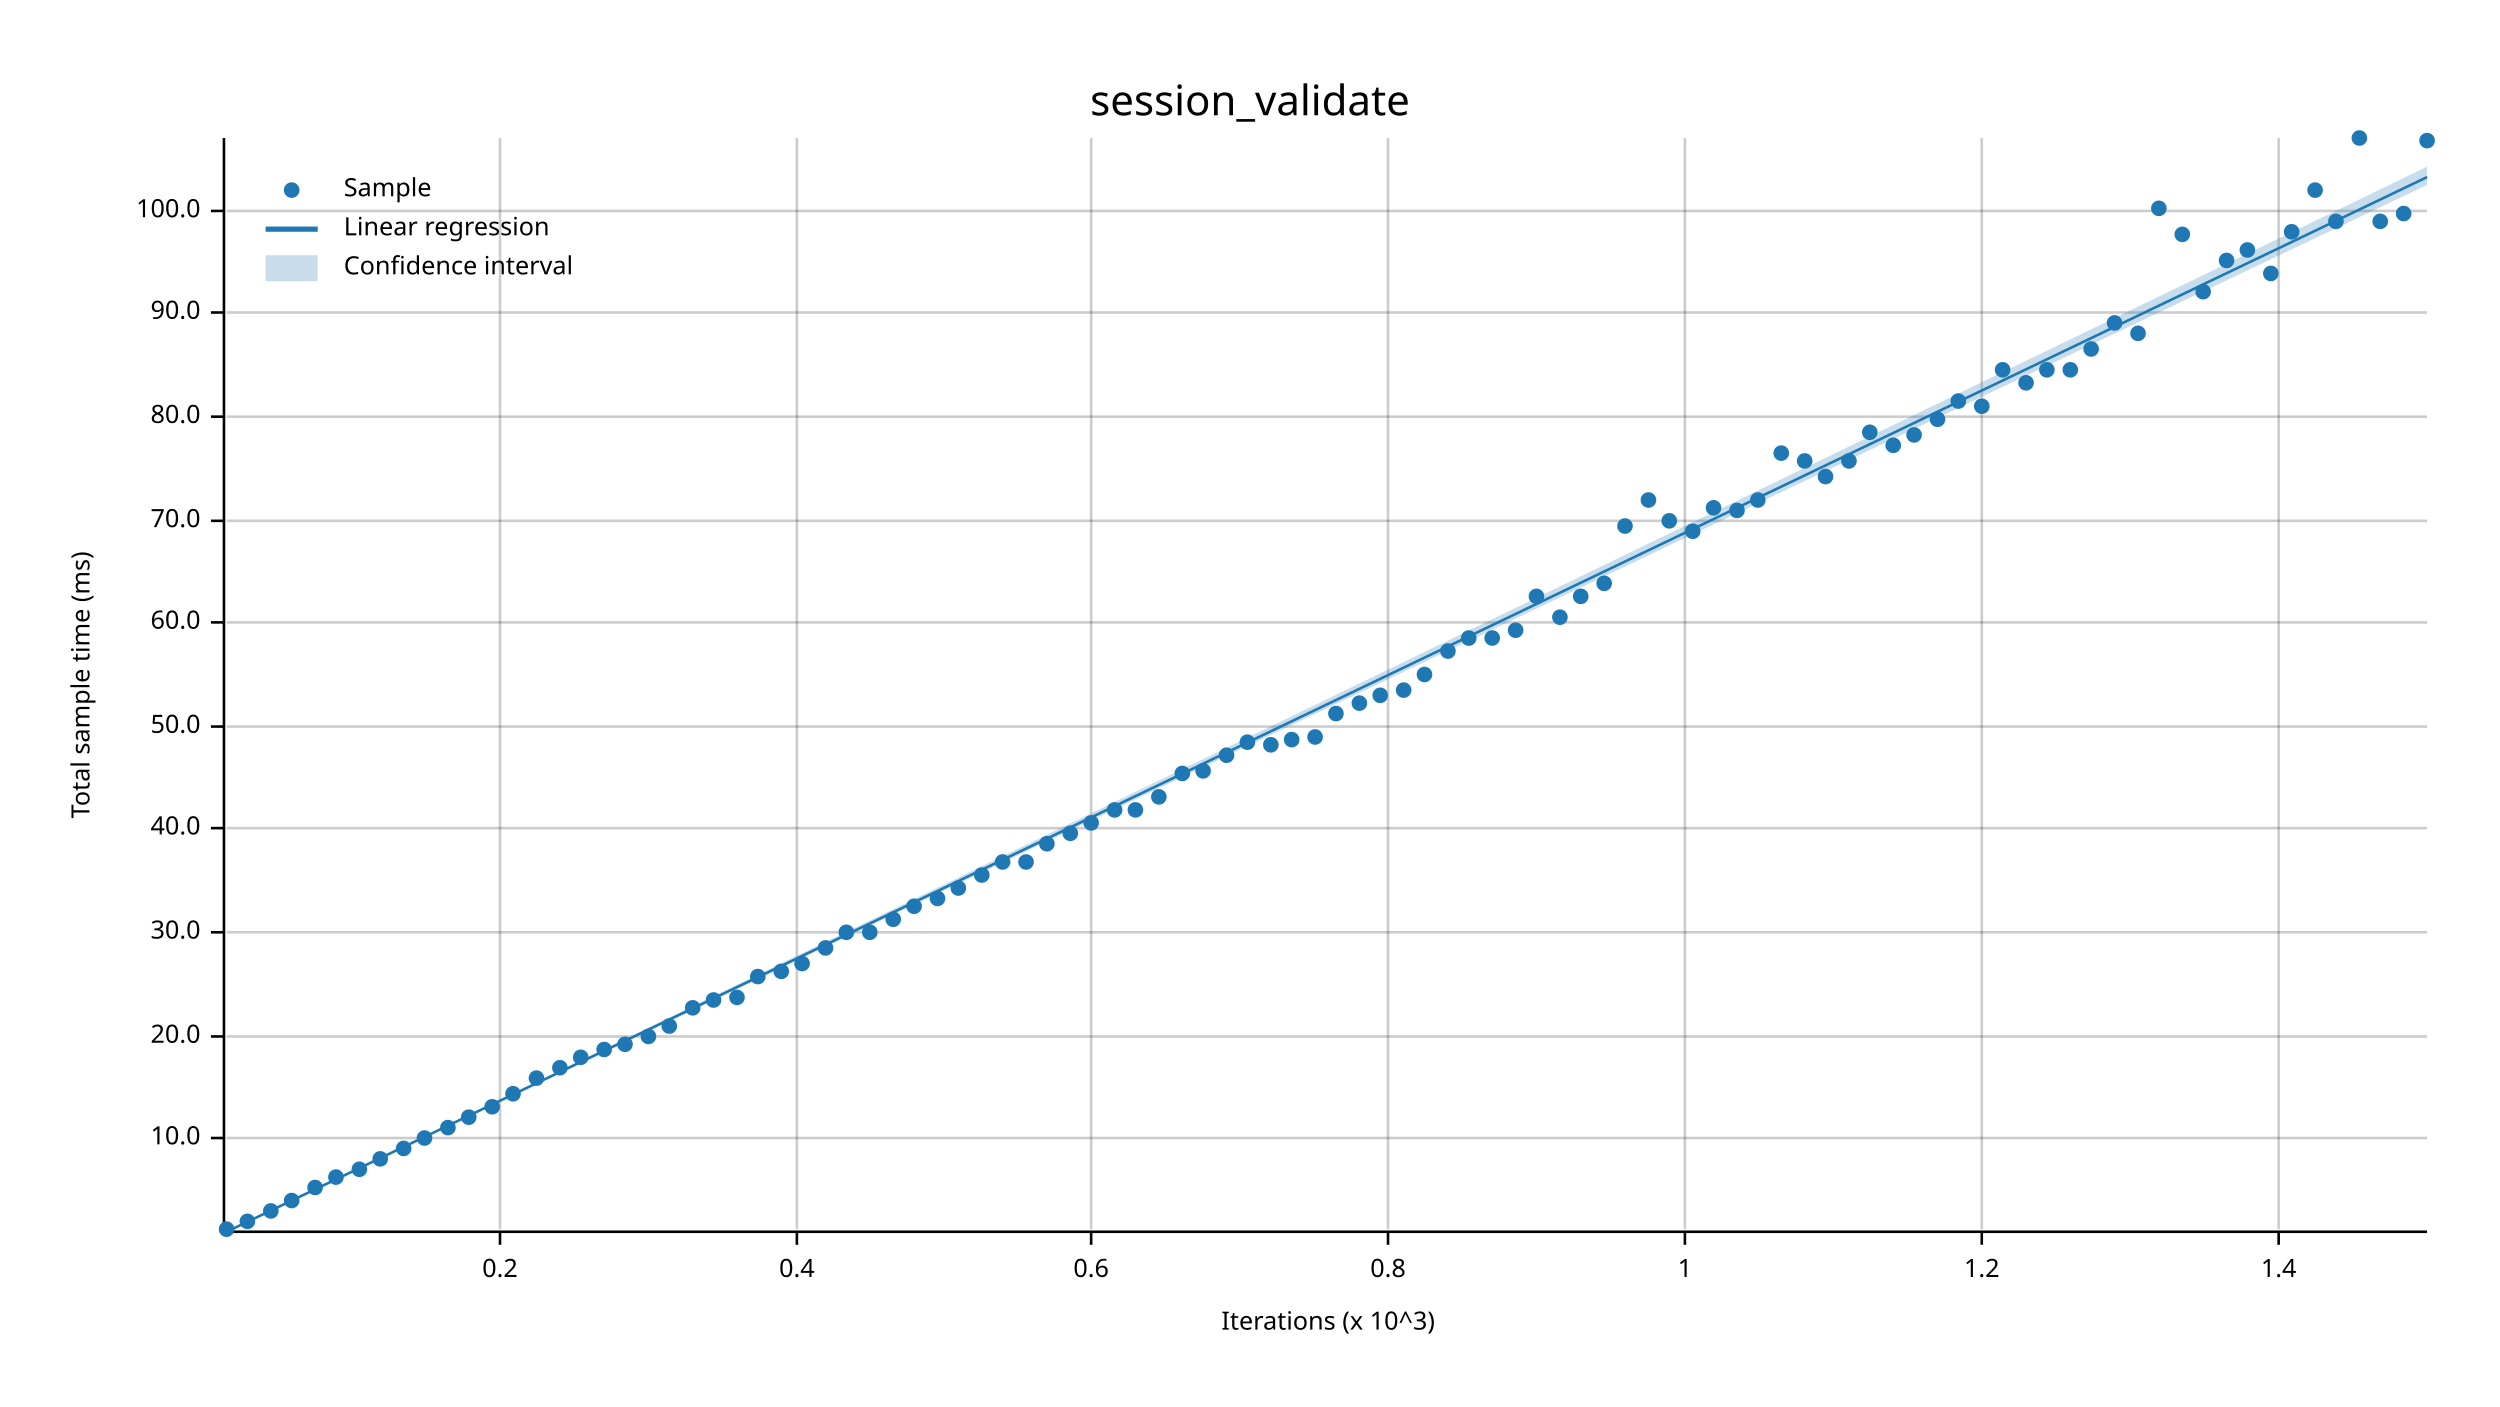
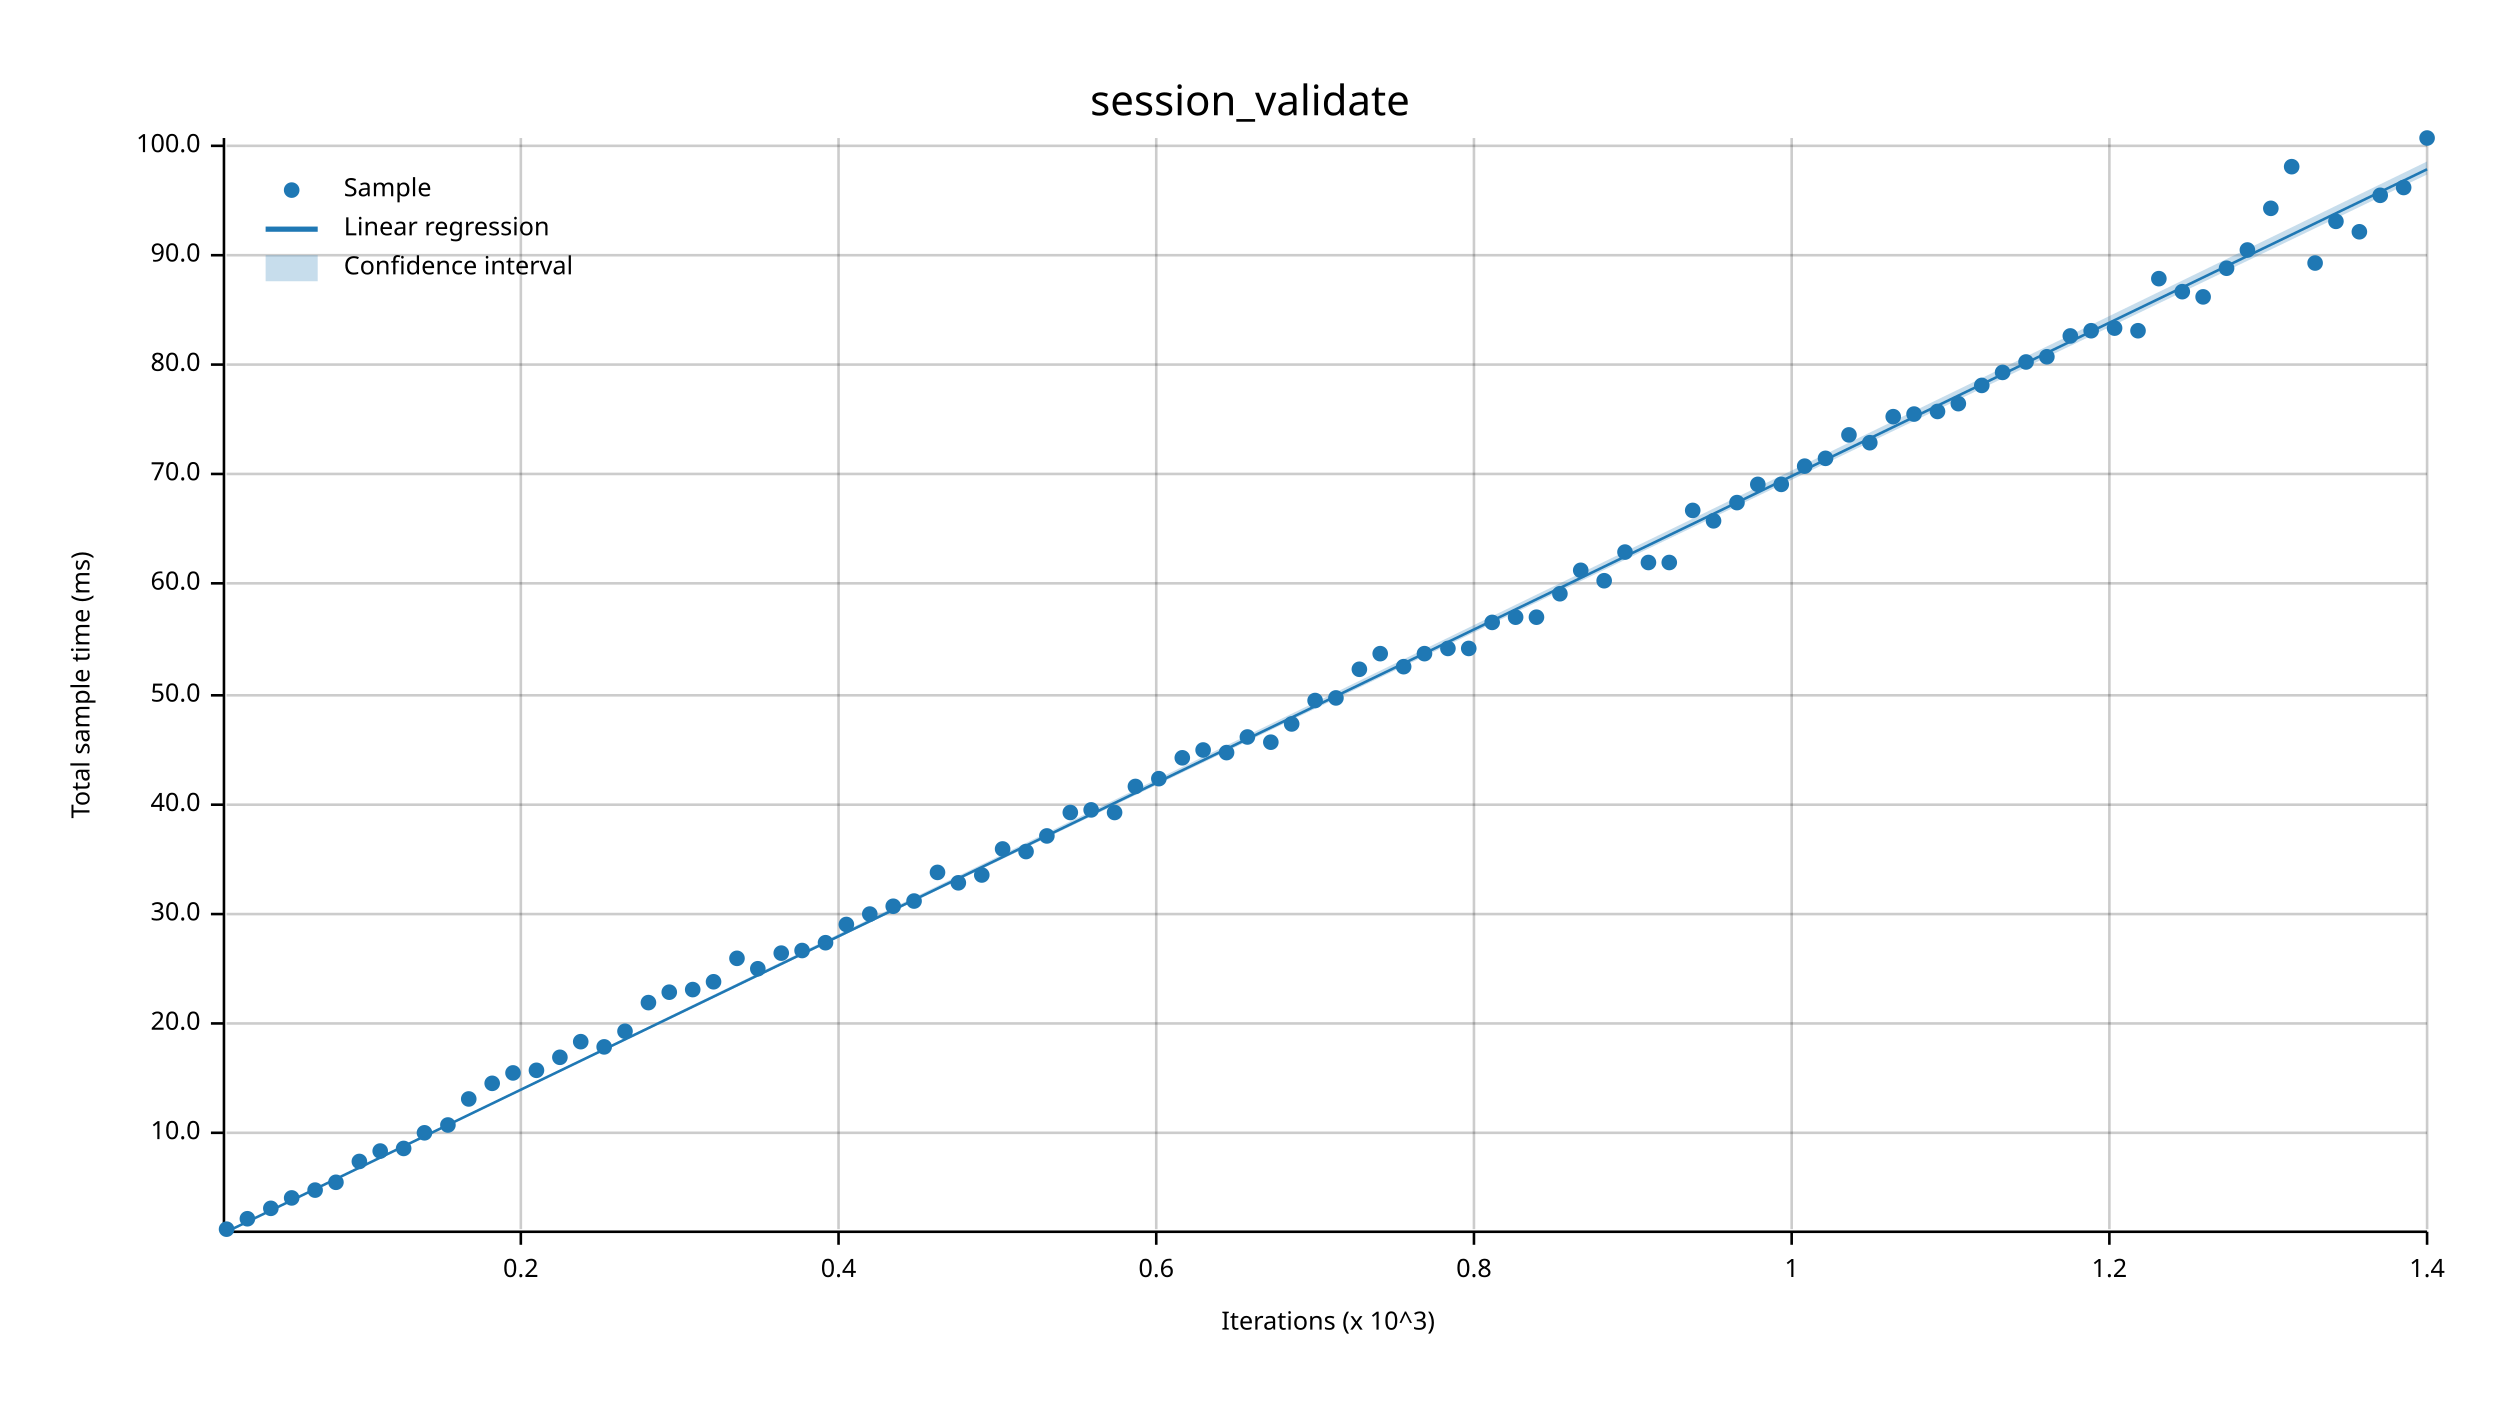
<svg xmlns="http://www.w3.org/2000/svg" width="960" height="540" viewBox="0 0 960 540">
  <text x="480" y="32" dy="0.76em" text-anchor="middle" font-family="sans-serif" font-size="16.129" opacity="1" fill="#000000">
session_validate
</text>
  <text x="27" y="263" dy="0.76em" text-anchor="middle" font-family="sans-serif" font-size="9.677" opacity="1" fill="#000000" transform="rotate(270, 27, 263)">
Total sample time (ms)
</text>
  <text x="510" y="513" dy="-0.5ex" text-anchor="middle" font-family="sans-serif" font-size="9.677" opacity="1" fill="#000000">
Iterations (x 10^3)
</text>
-   <line opacity="0.2" stroke="#000000" stroke-width="1" x1="192" y1="472" x2="192" y2="53" />
-   <line opacity="0.2" stroke="#000000" stroke-width="1" x1="306" y1="472" x2="306" y2="53" />
-   <line opacity="0.2" stroke="#000000" stroke-width="1" x1="419" y1="472" x2="419" y2="53" />
-   <line opacity="0.2" stroke="#000000" stroke-width="1" x1="533" y1="472" x2="533" y2="53" />
-   <line opacity="0.2" stroke="#000000" stroke-width="1" x1="647" y1="472" x2="647" y2="53" />
-   <line opacity="0.2" stroke="#000000" stroke-width="1" x1="761" y1="472" x2="761" y2="53" />
-   <line opacity="0.2" stroke="#000000" stroke-width="1" x1="875" y1="472" x2="875" y2="53" />
-   <line opacity="0.2" stroke="#000000" stroke-width="1" x1="87" y1="437" x2="932" y2="437" />
-   <line opacity="0.2" stroke="#000000" stroke-width="1" x1="87" y1="398" x2="932" y2="398" />
-   <line opacity="0.2" stroke="#000000" stroke-width="1" x1="87" y1="358" x2="932" y2="358" />
-   <line opacity="0.2" stroke="#000000" stroke-width="1" x1="87" y1="318" x2="932" y2="318" />
-   <line opacity="0.2" stroke="#000000" stroke-width="1" x1="87" y1="279" x2="932" y2="279" />
-   <line opacity="0.2" stroke="#000000" stroke-width="1" x1="87" y1="239" x2="932" y2="239" />
-   <line opacity="0.2" stroke="#000000" stroke-width="1" x1="87" y1="200" x2="932" y2="200" />
-   <line opacity="0.2" stroke="#000000" stroke-width="1" x1="87" y1="160" x2="932" y2="160" />
-   <line opacity="0.2" stroke="#000000" stroke-width="1" x1="87" y1="120" x2="932" y2="120" />
-   <line opacity="0.2" stroke="#000000" stroke-width="1" x1="87" y1="81" x2="932" y2="81" />
+   <line opacity="0.2" stroke="#000000" stroke-width="1" x1="200" y1="472" x2="200" y2="53" />
+   <line opacity="0.2" stroke="#000000" stroke-width="1" x1="322" y1="472" x2="322" y2="53" />
+   <line opacity="0.2" stroke="#000000" stroke-width="1" x1="444" y1="472" x2="444" y2="53" />
+   <line opacity="0.2" stroke="#000000" stroke-width="1" x1="566" y1="472" x2="566" y2="53" />
+   <line opacity="0.2" stroke="#000000" stroke-width="1" x1="688" y1="472" x2="688" y2="53" />
+   <line opacity="0.2" stroke="#000000" stroke-width="1" x1="810" y1="472" x2="810" y2="53" />
+   <line opacity="0.2" stroke="#000000" stroke-width="1" x1="932" y1="472" x2="932" y2="53" />
+   <line opacity="0.2" stroke="#000000" stroke-width="1" x1="87" y1="435" x2="932" y2="435" />
+   <line opacity="0.2" stroke="#000000" stroke-width="1" x1="87" y1="393" x2="932" y2="393" />
+   <line opacity="0.2" stroke="#000000" stroke-width="1" x1="87" y1="351" x2="932" y2="351" />
+   <line opacity="0.2" stroke="#000000" stroke-width="1" x1="87" y1="309" x2="932" y2="309" />
+   <line opacity="0.2" stroke="#000000" stroke-width="1" x1="87" y1="267" x2="932" y2="267" />
+   <line opacity="0.2" stroke="#000000" stroke-width="1" x1="87" y1="224" x2="932" y2="224" />
+   <line opacity="0.2" stroke="#000000" stroke-width="1" x1="87" y1="182" x2="932" y2="182" />
+   <line opacity="0.2" stroke="#000000" stroke-width="1" x1="87" y1="140" x2="932" y2="140" />
+   <line opacity="0.2" stroke="#000000" stroke-width="1" x1="87" y1="98" x2="932" y2="98" />
+   <line opacity="0.2" stroke="#000000" stroke-width="1" x1="87" y1="56" x2="932" y2="56" />
  <polyline fill="none" opacity="1" stroke="#000000" stroke-width="1" points="86,53 86,472 " />
-   <text x="77" y="437" dy="0.5ex" text-anchor="end" font-family="sans-serif" font-size="9.677" opacity="1" fill="#000000">
+   <text x="77" y="435" dy="0.5ex" text-anchor="end" font-family="sans-serif" font-size="9.677" opacity="1" fill="#000000">
10.0
</text>
-   <polyline fill="none" opacity="1" stroke="#000000" stroke-width="1" points="81,437 86,437 " />
-   <text x="77" y="398" dy="0.5ex" text-anchor="end" font-family="sans-serif" font-size="9.677" opacity="1" fill="#000000">
+   <polyline fill="none" opacity="1" stroke="#000000" stroke-width="1" points="81,435 86,435 " />
+   <text x="77" y="393" dy="0.5ex" text-anchor="end" font-family="sans-serif" font-size="9.677" opacity="1" fill="#000000">
20.0
</text>
-   <polyline fill="none" opacity="1" stroke="#000000" stroke-width="1" points="81,398 86,398 " />
-   <text x="77" y="358" dy="0.5ex" text-anchor="end" font-family="sans-serif" font-size="9.677" opacity="1" fill="#000000">
+   <polyline fill="none" opacity="1" stroke="#000000" stroke-width="1" points="81,393 86,393 " />
+   <text x="77" y="351" dy="0.5ex" text-anchor="end" font-family="sans-serif" font-size="9.677" opacity="1" fill="#000000">
30.0
</text>
-   <polyline fill="none" opacity="1" stroke="#000000" stroke-width="1" points="81,358 86,358 " />
-   <text x="77" y="318" dy="0.5ex" text-anchor="end" font-family="sans-serif" font-size="9.677" opacity="1" fill="#000000">
+   <polyline fill="none" opacity="1" stroke="#000000" stroke-width="1" points="81,351 86,351 " />
+   <text x="77" y="309" dy="0.5ex" text-anchor="end" font-family="sans-serif" font-size="9.677" opacity="1" fill="#000000">
40.0
</text>
-   <polyline fill="none" opacity="1" stroke="#000000" stroke-width="1" points="81,318 86,318 " />
-   <text x="77" y="279" dy="0.5ex" text-anchor="end" font-family="sans-serif" font-size="9.677" opacity="1" fill="#000000">
+   <polyline fill="none" opacity="1" stroke="#000000" stroke-width="1" points="81,309 86,309 " />
+   <text x="77" y="267" dy="0.5ex" text-anchor="end" font-family="sans-serif" font-size="9.677" opacity="1" fill="#000000">
50.0
</text>
-   <polyline fill="none" opacity="1" stroke="#000000" stroke-width="1" points="81,279 86,279 " />
-   <text x="77" y="239" dy="0.5ex" text-anchor="end" font-family="sans-serif" font-size="9.677" opacity="1" fill="#000000">
+   <polyline fill="none" opacity="1" stroke="#000000" stroke-width="1" points="81,267 86,267 " />
+   <text x="77" y="224" dy="0.5ex" text-anchor="end" font-family="sans-serif" font-size="9.677" opacity="1" fill="#000000">
60.0
</text>
-   <polyline fill="none" opacity="1" stroke="#000000" stroke-width="1" points="81,239 86,239 " />
-   <text x="77" y="200" dy="0.5ex" text-anchor="end" font-family="sans-serif" font-size="9.677" opacity="1" fill="#000000">
+   <polyline fill="none" opacity="1" stroke="#000000" stroke-width="1" points="81,224 86,224 " />
+   <text x="77" y="182" dy="0.5ex" text-anchor="end" font-family="sans-serif" font-size="9.677" opacity="1" fill="#000000">
70.0
</text>
-   <polyline fill="none" opacity="1" stroke="#000000" stroke-width="1" points="81,200 86,200 " />
-   <text x="77" y="160" dy="0.5ex" text-anchor="end" font-family="sans-serif" font-size="9.677" opacity="1" fill="#000000">
+   <polyline fill="none" opacity="1" stroke="#000000" stroke-width="1" points="81,182 86,182 " />
+   <text x="77" y="140" dy="0.5ex" text-anchor="end" font-family="sans-serif" font-size="9.677" opacity="1" fill="#000000">
80.0
</text>
-   <polyline fill="none" opacity="1" stroke="#000000" stroke-width="1" points="81,160 86,160 " />
-   <text x="77" y="120" dy="0.5ex" text-anchor="end" font-family="sans-serif" font-size="9.677" opacity="1" fill="#000000">
+   <polyline fill="none" opacity="1" stroke="#000000" stroke-width="1" points="81,140 86,140 " />
+   <text x="77" y="98" dy="0.5ex" text-anchor="end" font-family="sans-serif" font-size="9.677" opacity="1" fill="#000000">
90.0
</text>
-   <polyline fill="none" opacity="1" stroke="#000000" stroke-width="1" points="81,120 86,120 " />
-   <text x="77" y="81" dy="0.5ex" text-anchor="end" font-family="sans-serif" font-size="9.677" opacity="1" fill="#000000">
+   <polyline fill="none" opacity="1" stroke="#000000" stroke-width="1" points="81,98 86,98 " />
+   <text x="77" y="56" dy="0.5ex" text-anchor="end" font-family="sans-serif" font-size="9.677" opacity="1" fill="#000000">
100.0
</text>
-   <polyline fill="none" opacity="1" stroke="#000000" stroke-width="1" points="81,81 86,81 " />
+   <polyline fill="none" opacity="1" stroke="#000000" stroke-width="1" points="81,56 86,56 " />
  <polyline fill="none" opacity="1" stroke="#000000" stroke-width="1" points="87,473 932,473 " />
-   <text x="192" y="483" dy="0.76em" text-anchor="middle" font-family="sans-serif" font-size="9.677" opacity="1" fill="#000000">
+   <text x="200" y="483" dy="0.76em" text-anchor="middle" font-family="sans-serif" font-size="9.677" opacity="1" fill="#000000">
0.2
</text>
-   <polyline fill="none" opacity="1" stroke="#000000" stroke-width="1" points="192,473 192,478 " />
-   <text x="306" y="483" dy="0.76em" text-anchor="middle" font-family="sans-serif" font-size="9.677" opacity="1" fill="#000000">
+   <polyline fill="none" opacity="1" stroke="#000000" stroke-width="1" points="200,473 200,478 " />
+   <text x="322" y="483" dy="0.76em" text-anchor="middle" font-family="sans-serif" font-size="9.677" opacity="1" fill="#000000">
0.4
</text>
-   <polyline fill="none" opacity="1" stroke="#000000" stroke-width="1" points="306,473 306,478 " />
-   <text x="419" y="483" dy="0.76em" text-anchor="middle" font-family="sans-serif" font-size="9.677" opacity="1" fill="#000000">
+   <polyline fill="none" opacity="1" stroke="#000000" stroke-width="1" points="322,473 322,478 " />
+   <text x="444" y="483" dy="0.76em" text-anchor="middle" font-family="sans-serif" font-size="9.677" opacity="1" fill="#000000">
0.6
</text>
-   <polyline fill="none" opacity="1" stroke="#000000" stroke-width="1" points="419,473 419,478 " />
-   <text x="533" y="483" dy="0.76em" text-anchor="middle" font-family="sans-serif" font-size="9.677" opacity="1" fill="#000000">
+   <polyline fill="none" opacity="1" stroke="#000000" stroke-width="1" points="444,473 444,478 " />
+   <text x="566" y="483" dy="0.76em" text-anchor="middle" font-family="sans-serif" font-size="9.677" opacity="1" fill="#000000">
0.8
</text>
-   <polyline fill="none" opacity="1" stroke="#000000" stroke-width="1" points="533,473 533,478 " />
-   <text x="647" y="483" dy="0.76em" text-anchor="middle" font-family="sans-serif" font-size="9.677" opacity="1" fill="#000000">
+   <polyline fill="none" opacity="1" stroke="#000000" stroke-width="1" points="566,473 566,478 " />
+   <text x="688" y="483" dy="0.76em" text-anchor="middle" font-family="sans-serif" font-size="9.677" opacity="1" fill="#000000">
1
</text>
-   <polyline fill="none" opacity="1" stroke="#000000" stroke-width="1" points="647,473 647,478 " />
-   <text x="761" y="483" dy="0.76em" text-anchor="middle" font-family="sans-serif" font-size="9.677" opacity="1" fill="#000000">
+   <polyline fill="none" opacity="1" stroke="#000000" stroke-width="1" points="688,473 688,478 " />
+   <text x="810" y="483" dy="0.76em" text-anchor="middle" font-family="sans-serif" font-size="9.677" opacity="1" fill="#000000">
1.2
</text>
-   <polyline fill="none" opacity="1" stroke="#000000" stroke-width="1" points="761,473 761,478 " />
-   <text x="875" y="483" dy="0.76em" text-anchor="middle" font-family="sans-serif" font-size="9.677" opacity="1" fill="#000000">
+   <polyline fill="none" opacity="1" stroke="#000000" stroke-width="1" points="810,473 810,478 " />
+   <text x="932" y="483" dy="0.76em" text-anchor="middle" font-family="sans-serif" font-size="9.677" opacity="1" fill="#000000">
1.4
</text>
-   <polyline fill="none" opacity="1" stroke="#000000" stroke-width="1" points="875,473 875,478 " />
+   <polyline fill="none" opacity="1" stroke="#000000" stroke-width="1" points="932,473 932,478 " />
  <circle cx="87" cy="472" r="3" opacity="1" fill="#1F78B4" stroke="none" stroke-width="1" />
-   <circle cx="95" cy="469" r="3" opacity="1" fill="#1F78B4" stroke="none" stroke-width="1" />
-   <circle cx="104" cy="465" r="3" opacity="1" fill="#1F78B4" stroke="none" stroke-width="1" />
-   <circle cx="112" cy="461" r="3" opacity="1" fill="#1F78B4" stroke="none" stroke-width="1" />
-   <circle cx="121" cy="456" r="3" opacity="1" fill="#1F78B4" stroke="none" stroke-width="1" />
-   <circle cx="129" cy="452" r="3" opacity="1" fill="#1F78B4" stroke="none" stroke-width="1" />
-   <circle cx="138" cy="449" r="3" opacity="1" fill="#1F78B4" stroke="none" stroke-width="1" />
-   <circle cx="146" cy="445" r="3" opacity="1" fill="#1F78B4" stroke="none" stroke-width="1" />
+   <circle cx="95" cy="468" r="3" opacity="1" fill="#1F78B4" stroke="none" stroke-width="1" />
+   <circle cx="104" cy="464" r="3" opacity="1" fill="#1F78B4" stroke="none" stroke-width="1" />
+   <circle cx="112" cy="460" r="3" opacity="1" fill="#1F78B4" stroke="none" stroke-width="1" />
+   <circle cx="121" cy="457" r="3" opacity="1" fill="#1F78B4" stroke="none" stroke-width="1" />
+   <circle cx="129" cy="454" r="3" opacity="1" fill="#1F78B4" stroke="none" stroke-width="1" />
+   <circle cx="138" cy="446" r="3" opacity="1" fill="#1F78B4" stroke="none" stroke-width="1" />
+   <circle cx="146" cy="442" r="3" opacity="1" fill="#1F78B4" stroke="none" stroke-width="1" />
  <circle cx="155" cy="441" r="3" opacity="1" fill="#1F78B4" stroke="none" stroke-width="1" />
-   <circle cx="163" cy="437" r="3" opacity="1" fill="#1F78B4" stroke="none" stroke-width="1" />
-   <circle cx="172" cy="433" r="3" opacity="1" fill="#1F78B4" stroke="none" stroke-width="1" />
-   <circle cx="180" cy="429" r="3" opacity="1" fill="#1F78B4" stroke="none" stroke-width="1" />
-   <circle cx="189" cy="425" r="3" opacity="1" fill="#1F78B4" stroke="none" stroke-width="1" />
-   <circle cx="197" cy="420" r="3" opacity="1" fill="#1F78B4" stroke="none" stroke-width="1" />
-   <circle cx="206" cy="414" r="3" opacity="1" fill="#1F78B4" stroke="none" stroke-width="1" />
-   <circle cx="215" cy="410" r="3" opacity="1" fill="#1F78B4" stroke="none" stroke-width="1" />
-   <circle cx="223" cy="406" r="3" opacity="1" fill="#1F78B4" stroke="none" stroke-width="1" />
-   <circle cx="232" cy="403" r="3" opacity="1" fill="#1F78B4" stroke="none" stroke-width="1" />
-   <circle cx="240" cy="401" r="3" opacity="1" fill="#1F78B4" stroke="none" stroke-width="1" />
-   <circle cx="249" cy="398" r="3" opacity="1" fill="#1F78B4" stroke="none" stroke-width="1" />
-   <circle cx="257" cy="394" r="3" opacity="1" fill="#1F78B4" stroke="none" stroke-width="1" />
-   <circle cx="266" cy="387" r="3" opacity="1" fill="#1F78B4" stroke="none" stroke-width="1" />
-   <circle cx="274" cy="384" r="3" opacity="1" fill="#1F78B4" stroke="none" stroke-width="1" />
-   <circle cx="283" cy="383" r="3" opacity="1" fill="#1F78B4" stroke="none" stroke-width="1" />
-   <circle cx="291" cy="375" r="3" opacity="1" fill="#1F78B4" stroke="none" stroke-width="1" />
-   <circle cx="300" cy="373" r="3" opacity="1" fill="#1F78B4" stroke="none" stroke-width="1" />
-   <circle cx="308" cy="370" r="3" opacity="1" fill="#1F78B4" stroke="none" stroke-width="1" />
-   <circle cx="317" cy="364" r="3" opacity="1" fill="#1F78B4" stroke="none" stroke-width="1" />
-   <circle cx="325" cy="358" r="3" opacity="1" fill="#1F78B4" stroke="none" stroke-width="1" />
-   <circle cx="334" cy="358" r="3" opacity="1" fill="#1F78B4" stroke="none" stroke-width="1" />
-   <circle cx="343" cy="353" r="3" opacity="1" fill="#1F78B4" stroke="none" stroke-width="1" />
-   <circle cx="351" cy="348" r="3" opacity="1" fill="#1F78B4" stroke="none" stroke-width="1" />
-   <circle cx="360" cy="345" r="3" opacity="1" fill="#1F78B4" stroke="none" stroke-width="1" />
-   <circle cx="368" cy="341" r="3" opacity="1" fill="#1F78B4" stroke="none" stroke-width="1" />
+   <circle cx="163" cy="435" r="3" opacity="1" fill="#1F78B4" stroke="none" stroke-width="1" />
+   <circle cx="172" cy="432" r="3" opacity="1" fill="#1F78B4" stroke="none" stroke-width="1" />
+   <circle cx="180" cy="422" r="3" opacity="1" fill="#1F78B4" stroke="none" stroke-width="1" />
+   <circle cx="189" cy="416" r="3" opacity="1" fill="#1F78B4" stroke="none" stroke-width="1" />
+   <circle cx="197" cy="412" r="3" opacity="1" fill="#1F78B4" stroke="none" stroke-width="1" />
+   <circle cx="206" cy="411" r="3" opacity="1" fill="#1F78B4" stroke="none" stroke-width="1" />
+   <circle cx="215" cy="406" r="3" opacity="1" fill="#1F78B4" stroke="none" stroke-width="1" />
+   <circle cx="223" cy="400" r="3" opacity="1" fill="#1F78B4" stroke="none" stroke-width="1" />
+   <circle cx="232" cy="402" r="3" opacity="1" fill="#1F78B4" stroke="none" stroke-width="1" />
+   <circle cx="240" cy="396" r="3" opacity="1" fill="#1F78B4" stroke="none" stroke-width="1" />
+   <circle cx="249" cy="385" r="3" opacity="1" fill="#1F78B4" stroke="none" stroke-width="1" />
+   <circle cx="257" cy="381" r="3" opacity="1" fill="#1F78B4" stroke="none" stroke-width="1" />
+   <circle cx="266" cy="380" r="3" opacity="1" fill="#1F78B4" stroke="none" stroke-width="1" />
+   <circle cx="274" cy="377" r="3" opacity="1" fill="#1F78B4" stroke="none" stroke-width="1" />
+   <circle cx="283" cy="368" r="3" opacity="1" fill="#1F78B4" stroke="none" stroke-width="1" />
+   <circle cx="291" cy="372" r="3" opacity="1" fill="#1F78B4" stroke="none" stroke-width="1" />
+   <circle cx="300" cy="366" r="3" opacity="1" fill="#1F78B4" stroke="none" stroke-width="1" />
+   <circle cx="308" cy="365" r="3" opacity="1" fill="#1F78B4" stroke="none" stroke-width="1" />
+   <circle cx="317" cy="362" r="3" opacity="1" fill="#1F78B4" stroke="none" stroke-width="1" />
+   <circle cx="325" cy="355" r="3" opacity="1" fill="#1F78B4" stroke="none" stroke-width="1" />
+   <circle cx="334" cy="351" r="3" opacity="1" fill="#1F78B4" stroke="none" stroke-width="1" />
+   <circle cx="343" cy="348" r="3" opacity="1" fill="#1F78B4" stroke="none" stroke-width="1" />
+   <circle cx="351" cy="346" r="3" opacity="1" fill="#1F78B4" stroke="none" stroke-width="1" />
+   <circle cx="360" cy="335" r="3" opacity="1" fill="#1F78B4" stroke="none" stroke-width="1" />
+   <circle cx="368" cy="339" r="3" opacity="1" fill="#1F78B4" stroke="none" stroke-width="1" />
  <circle cx="377" cy="336" r="3" opacity="1" fill="#1F78B4" stroke="none" stroke-width="1" />
-   <circle cx="385" cy="331" r="3" opacity="1" fill="#1F78B4" stroke="none" stroke-width="1" />
-   <circle cx="394" cy="331" r="3" opacity="1" fill="#1F78B4" stroke="none" stroke-width="1" />
-   <circle cx="402" cy="324" r="3" opacity="1" fill="#1F78B4" stroke="none" stroke-width="1" />
-   <circle cx="411" cy="320" r="3" opacity="1" fill="#1F78B4" stroke="none" stroke-width="1" />
-   <circle cx="419" cy="316" r="3" opacity="1" fill="#1F78B4" stroke="none" stroke-width="1" />
-   <circle cx="428" cy="311" r="3" opacity="1" fill="#1F78B4" stroke="none" stroke-width="1" />
-   <circle cx="436" cy="311" r="3" opacity="1" fill="#1F78B4" stroke="none" stroke-width="1" />
-   <circle cx="445" cy="306" r="3" opacity="1" fill="#1F78B4" stroke="none" stroke-width="1" />
-   <circle cx="454" cy="297" r="3" opacity="1" fill="#1F78B4" stroke="none" stroke-width="1" />
-   <circle cx="462" cy="296" r="3" opacity="1" fill="#1F78B4" stroke="none" stroke-width="1" />
-   <circle cx="471" cy="290" r="3" opacity="1" fill="#1F78B4" stroke="none" stroke-width="1" />
-   <circle cx="479" cy="285" r="3" opacity="1" fill="#1F78B4" stroke="none" stroke-width="1" />
-   <circle cx="488" cy="286" r="3" opacity="1" fill="#1F78B4" stroke="none" stroke-width="1" />
-   <circle cx="496" cy="284" r="3" opacity="1" fill="#1F78B4" stroke="none" stroke-width="1" />
-   <circle cx="505" cy="283" r="3" opacity="1" fill="#1F78B4" stroke="none" stroke-width="1" />
-   <circle cx="513" cy="274" r="3" opacity="1" fill="#1F78B4" stroke="none" stroke-width="1" />
-   <circle cx="522" cy="270" r="3" opacity="1" fill="#1F78B4" stroke="none" stroke-width="1" />
-   <circle cx="530" cy="267" r="3" opacity="1" fill="#1F78B4" stroke="none" stroke-width="1" />
-   <circle cx="539" cy="265" r="3" opacity="1" fill="#1F78B4" stroke="none" stroke-width="1" />
-   <circle cx="547" cy="259" r="3" opacity="1" fill="#1F78B4" stroke="none" stroke-width="1" />
-   <circle cx="556" cy="250" r="3" opacity="1" fill="#1F78B4" stroke="none" stroke-width="1" />
-   <circle cx="564" cy="245" r="3" opacity="1" fill="#1F78B4" stroke="none" stroke-width="1" />
-   <circle cx="573" cy="245" r="3" opacity="1" fill="#1F78B4" stroke="none" stroke-width="1" />
-   <circle cx="582" cy="242" r="3" opacity="1" fill="#1F78B4" stroke="none" stroke-width="1" />
-   <circle cx="590" cy="229" r="3" opacity="1" fill="#1F78B4" stroke="none" stroke-width="1" />
-   <circle cx="599" cy="237" r="3" opacity="1" fill="#1F78B4" stroke="none" stroke-width="1" />
-   <circle cx="607" cy="229" r="3" opacity="1" fill="#1F78B4" stroke="none" stroke-width="1" />
-   <circle cx="616" cy="224" r="3" opacity="1" fill="#1F78B4" stroke="none" stroke-width="1" />
-   <circle cx="624" cy="202" r="3" opacity="1" fill="#1F78B4" stroke="none" stroke-width="1" />
-   <circle cx="633" cy="192" r="3" opacity="1" fill="#1F78B4" stroke="none" stroke-width="1" />
-   <circle cx="641" cy="200" r="3" opacity="1" fill="#1F78B4" stroke="none" stroke-width="1" />
-   <circle cx="650" cy="204" r="3" opacity="1" fill="#1F78B4" stroke="none" stroke-width="1" />
-   <circle cx="658" cy="195" r="3" opacity="1" fill="#1F78B4" stroke="none" stroke-width="1" />
-   <circle cx="667" cy="196" r="3" opacity="1" fill="#1F78B4" stroke="none" stroke-width="1" />
-   <circle cx="675" cy="192" r="3" opacity="1" fill="#1F78B4" stroke="none" stroke-width="1" />
-   <circle cx="684" cy="174" r="3" opacity="1" fill="#1F78B4" stroke="none" stroke-width="1" />
-   <circle cx="693" cy="177" r="3" opacity="1" fill="#1F78B4" stroke="none" stroke-width="1" />
-   <circle cx="701" cy="183" r="3" opacity="1" fill="#1F78B4" stroke="none" stroke-width="1" />
-   <circle cx="710" cy="177" r="3" opacity="1" fill="#1F78B4" stroke="none" stroke-width="1" />
-   <circle cx="718" cy="166" r="3" opacity="1" fill="#1F78B4" stroke="none" stroke-width="1" />
-   <circle cx="727" cy="171" r="3" opacity="1" fill="#1F78B4" stroke="none" stroke-width="1" />
-   <circle cx="735" cy="167" r="3" opacity="1" fill="#1F78B4" stroke="none" stroke-width="1" />
-   <circle cx="744" cy="161" r="3" opacity="1" fill="#1F78B4" stroke="none" stroke-width="1" />
-   <circle cx="752" cy="154" r="3" opacity="1" fill="#1F78B4" stroke="none" stroke-width="1" />
-   <circle cx="761" cy="156" r="3" opacity="1" fill="#1F78B4" stroke="none" stroke-width="1" />
-   <circle cx="769" cy="142" r="3" opacity="1" fill="#1F78B4" stroke="none" stroke-width="1" />
-   <circle cx="778" cy="147" r="3" opacity="1" fill="#1F78B4" stroke="none" stroke-width="1" />
-   <circle cx="786" cy="142" r="3" opacity="1" fill="#1F78B4" stroke="none" stroke-width="1" />
-   <circle cx="795" cy="142" r="3" opacity="1" fill="#1F78B4" stroke="none" stroke-width="1" />
-   <circle cx="803" cy="134" r="3" opacity="1" fill="#1F78B4" stroke="none" stroke-width="1" />
-   <circle cx="812" cy="124" r="3" opacity="1" fill="#1F78B4" stroke="none" stroke-width="1" />
-   <circle cx="821" cy="128" r="3" opacity="1" fill="#1F78B4" stroke="none" stroke-width="1" />
-   <circle cx="829" cy="80" r="3" opacity="1" fill="#1F78B4" stroke="none" stroke-width="1" />
-   <circle cx="838" cy="90" r="3" opacity="1" fill="#1F78B4" stroke="none" stroke-width="1" />
-   <circle cx="846" cy="112" r="3" opacity="1" fill="#1F78B4" stroke="none" stroke-width="1" />
-   <circle cx="855" cy="100" r="3" opacity="1" fill="#1F78B4" stroke="none" stroke-width="1" />
+   <circle cx="385" cy="326" r="3" opacity="1" fill="#1F78B4" stroke="none" stroke-width="1" />
+   <circle cx="394" cy="327" r="3" opacity="1" fill="#1F78B4" stroke="none" stroke-width="1" />
+   <circle cx="402" cy="321" r="3" opacity="1" fill="#1F78B4" stroke="none" stroke-width="1" />
+   <circle cx="411" cy="312" r="3" opacity="1" fill="#1F78B4" stroke="none" stroke-width="1" />
+   <circle cx="419" cy="311" r="3" opacity="1" fill="#1F78B4" stroke="none" stroke-width="1" />
+   <circle cx="428" cy="312" r="3" opacity="1" fill="#1F78B4" stroke="none" stroke-width="1" />
+   <circle cx="436" cy="302" r="3" opacity="1" fill="#1F78B4" stroke="none" stroke-width="1" />
+   <circle cx="445" cy="299" r="3" opacity="1" fill="#1F78B4" stroke="none" stroke-width="1" />
+   <circle cx="454" cy="291" r="3" opacity="1" fill="#1F78B4" stroke="none" stroke-width="1" />
+   <circle cx="462" cy="288" r="3" opacity="1" fill="#1F78B4" stroke="none" stroke-width="1" />
+   <circle cx="471" cy="289" r="3" opacity="1" fill="#1F78B4" stroke="none" stroke-width="1" />
+   <circle cx="479" cy="283" r="3" opacity="1" fill="#1F78B4" stroke="none" stroke-width="1" />
+   <circle cx="488" cy="285" r="3" opacity="1" fill="#1F78B4" stroke="none" stroke-width="1" />
+   <circle cx="496" cy="278" r="3" opacity="1" fill="#1F78B4" stroke="none" stroke-width="1" />
+   <circle cx="505" cy="269" r="3" opacity="1" fill="#1F78B4" stroke="none" stroke-width="1" />
+   <circle cx="513" cy="268" r="3" opacity="1" fill="#1F78B4" stroke="none" stroke-width="1" />
+   <circle cx="522" cy="257" r="3" opacity="1" fill="#1F78B4" stroke="none" stroke-width="1" />
+   <circle cx="530" cy="251" r="3" opacity="1" fill="#1F78B4" stroke="none" stroke-width="1" />
+   <circle cx="539" cy="256" r="3" opacity="1" fill="#1F78B4" stroke="none" stroke-width="1" />
+   <circle cx="547" cy="251" r="3" opacity="1" fill="#1F78B4" stroke="none" stroke-width="1" />
+   <circle cx="556" cy="249" r="3" opacity="1" fill="#1F78B4" stroke="none" stroke-width="1" />
+   <circle cx="564" cy="249" r="3" opacity="1" fill="#1F78B4" stroke="none" stroke-width="1" />
+   <circle cx="573" cy="239" r="3" opacity="1" fill="#1F78B4" stroke="none" stroke-width="1" />
+   <circle cx="582" cy="237" r="3" opacity="1" fill="#1F78B4" stroke="none" stroke-width="1" />
+   <circle cx="590" cy="237" r="3" opacity="1" fill="#1F78B4" stroke="none" stroke-width="1" />
+   <circle cx="599" cy="228" r="3" opacity="1" fill="#1F78B4" stroke="none" stroke-width="1" />
+   <circle cx="607" cy="219" r="3" opacity="1" fill="#1F78B4" stroke="none" stroke-width="1" />
+   <circle cx="616" cy="223" r="3" opacity="1" fill="#1F78B4" stroke="none" stroke-width="1" />
+   <circle cx="624" cy="212" r="3" opacity="1" fill="#1F78B4" stroke="none" stroke-width="1" />
+   <circle cx="633" cy="216" r="3" opacity="1" fill="#1F78B4" stroke="none" stroke-width="1" />
+   <circle cx="641" cy="216" r="3" opacity="1" fill="#1F78B4" stroke="none" stroke-width="1" />
+   <circle cx="650" cy="196" r="3" opacity="1" fill="#1F78B4" stroke="none" stroke-width="1" />
+   <circle cx="658" cy="200" r="3" opacity="1" fill="#1F78B4" stroke="none" stroke-width="1" />
+   <circle cx="667" cy="193" r="3" opacity="1" fill="#1F78B4" stroke="none" stroke-width="1" />
+   <circle cx="675" cy="186" r="3" opacity="1" fill="#1F78B4" stroke="none" stroke-width="1" />
+   <circle cx="684" cy="186" r="3" opacity="1" fill="#1F78B4" stroke="none" stroke-width="1" />
+   <circle cx="693" cy="179" r="3" opacity="1" fill="#1F78B4" stroke="none" stroke-width="1" />
+   <circle cx="701" cy="176" r="3" opacity="1" fill="#1F78B4" stroke="none" stroke-width="1" />
+   <circle cx="710" cy="167" r="3" opacity="1" fill="#1F78B4" stroke="none" stroke-width="1" />
+   <circle cx="718" cy="170" r="3" opacity="1" fill="#1F78B4" stroke="none" stroke-width="1" />
+   <circle cx="727" cy="160" r="3" opacity="1" fill="#1F78B4" stroke="none" stroke-width="1" />
+   <circle cx="735" cy="159" r="3" opacity="1" fill="#1F78B4" stroke="none" stroke-width="1" />
+   <circle cx="744" cy="158" r="3" opacity="1" fill="#1F78B4" stroke="none" stroke-width="1" />
+   <circle cx="752" cy="155" r="3" opacity="1" fill="#1F78B4" stroke="none" stroke-width="1" />
+   <circle cx="761" cy="148" r="3" opacity="1" fill="#1F78B4" stroke="none" stroke-width="1" />
+   <circle cx="769" cy="143" r="3" opacity="1" fill="#1F78B4" stroke="none" stroke-width="1" />
+   <circle cx="778" cy="139" r="3" opacity="1" fill="#1F78B4" stroke="none" stroke-width="1" />
+   <circle cx="786" cy="137" r="3" opacity="1" fill="#1F78B4" stroke="none" stroke-width="1" />
+   <circle cx="795" cy="129" r="3" opacity="1" fill="#1F78B4" stroke="none" stroke-width="1" />
+   <circle cx="803" cy="127" r="3" opacity="1" fill="#1F78B4" stroke="none" stroke-width="1" />
+   <circle cx="812" cy="126" r="3" opacity="1" fill="#1F78B4" stroke="none" stroke-width="1" />
+   <circle cx="821" cy="127" r="3" opacity="1" fill="#1F78B4" stroke="none" stroke-width="1" />
+   <circle cx="829" cy="107" r="3" opacity="1" fill="#1F78B4" stroke="none" stroke-width="1" />
+   <circle cx="838" cy="112" r="3" opacity="1" fill="#1F78B4" stroke="none" stroke-width="1" />
+   <circle cx="846" cy="114" r="3" opacity="1" fill="#1F78B4" stroke="none" stroke-width="1" />
+   <circle cx="855" cy="103" r="3" opacity="1" fill="#1F78B4" stroke="none" stroke-width="1" />
  <circle cx="863" cy="96" r="3" opacity="1" fill="#1F78B4" stroke="none" stroke-width="1" />
-   <circle cx="872" cy="105" r="3" opacity="1" fill="#1F78B4" stroke="none" stroke-width="1" />
-   <circle cx="880" cy="89" r="3" opacity="1" fill="#1F78B4" stroke="none" stroke-width="1" />
-   <circle cx="889" cy="73" r="3" opacity="1" fill="#1F78B4" stroke="none" stroke-width="1" />
+   <circle cx="872" cy="80" r="3" opacity="1" fill="#1F78B4" stroke="none" stroke-width="1" />
+   <circle cx="880" cy="64" r="3" opacity="1" fill="#1F78B4" stroke="none" stroke-width="1" />
+   <circle cx="889" cy="101" r="3" opacity="1" fill="#1F78B4" stroke="none" stroke-width="1" />
  <circle cx="897" cy="85" r="3" opacity="1" fill="#1F78B4" stroke="none" stroke-width="1" />
-   <circle cx="906" cy="53" r="3" opacity="1" fill="#1F78B4" stroke="none" stroke-width="1" />
-   <circle cx="914" cy="85" r="3" opacity="1" fill="#1F78B4" stroke="none" stroke-width="1" />
-   <circle cx="923" cy="82" r="3" opacity="1" fill="#1F78B4" stroke="none" stroke-width="1" />
-   <circle cx="932" cy="54" r="3" opacity="1" fill="#1F78B4" stroke="none" stroke-width="1" />
-   <polyline fill="none" opacity="1" stroke="#1F78B4" stroke-width="1" points="87,473 932,68 " />
-   <polygon opacity="0.25" fill="#1F78B4" points="87,473 932,71 932,64 " />
+   <circle cx="906" cy="89" r="3" opacity="1" fill="#1F78B4" stroke="none" stroke-width="1" />
+   <circle cx="914" cy="75" r="3" opacity="1" fill="#1F78B4" stroke="none" stroke-width="1" />
+   <circle cx="923" cy="72" r="3" opacity="1" fill="#1F78B4" stroke="none" stroke-width="1" />
+   <circle cx="932" cy="53" r="3" opacity="1" fill="#1F78B4" stroke="none" stroke-width="1" />
+   <polyline fill="none" opacity="1" stroke="#1F78B4" stroke-width="1" points="87,473 932,65 " />
+   <polygon opacity="0.25" fill="#1F78B4" points="87,473 932,67 932,62 " />
  <text x="132" y="68" dy="0.76em" text-anchor="start" font-family="sans-serif" font-size="9.677" opacity="1" fill="#000000">
Sample
</text>
  <text x="132" y="83" dy="0.76em" text-anchor="start" font-family="sans-serif" font-size="9.677" opacity="1" fill="#000000">
Linear regression
</text>
  <text x="132" y="98" dy="0.76em" text-anchor="start" font-family="sans-serif" font-size="9.677" opacity="1" fill="#000000">
Confidence interval
</text>
  <circle cx="112" cy="73" r="3" opacity="1" fill="#1F78B4" stroke="none" stroke-width="1" />
  <polyline fill="none" opacity="1" stroke="#1F78B4" stroke-width="2" points="102,88 122,88 " />
  <rect x="102" y="98" width="20" height="10" opacity="0.25" fill="#1F78B4" stroke="none" />
</svg>
